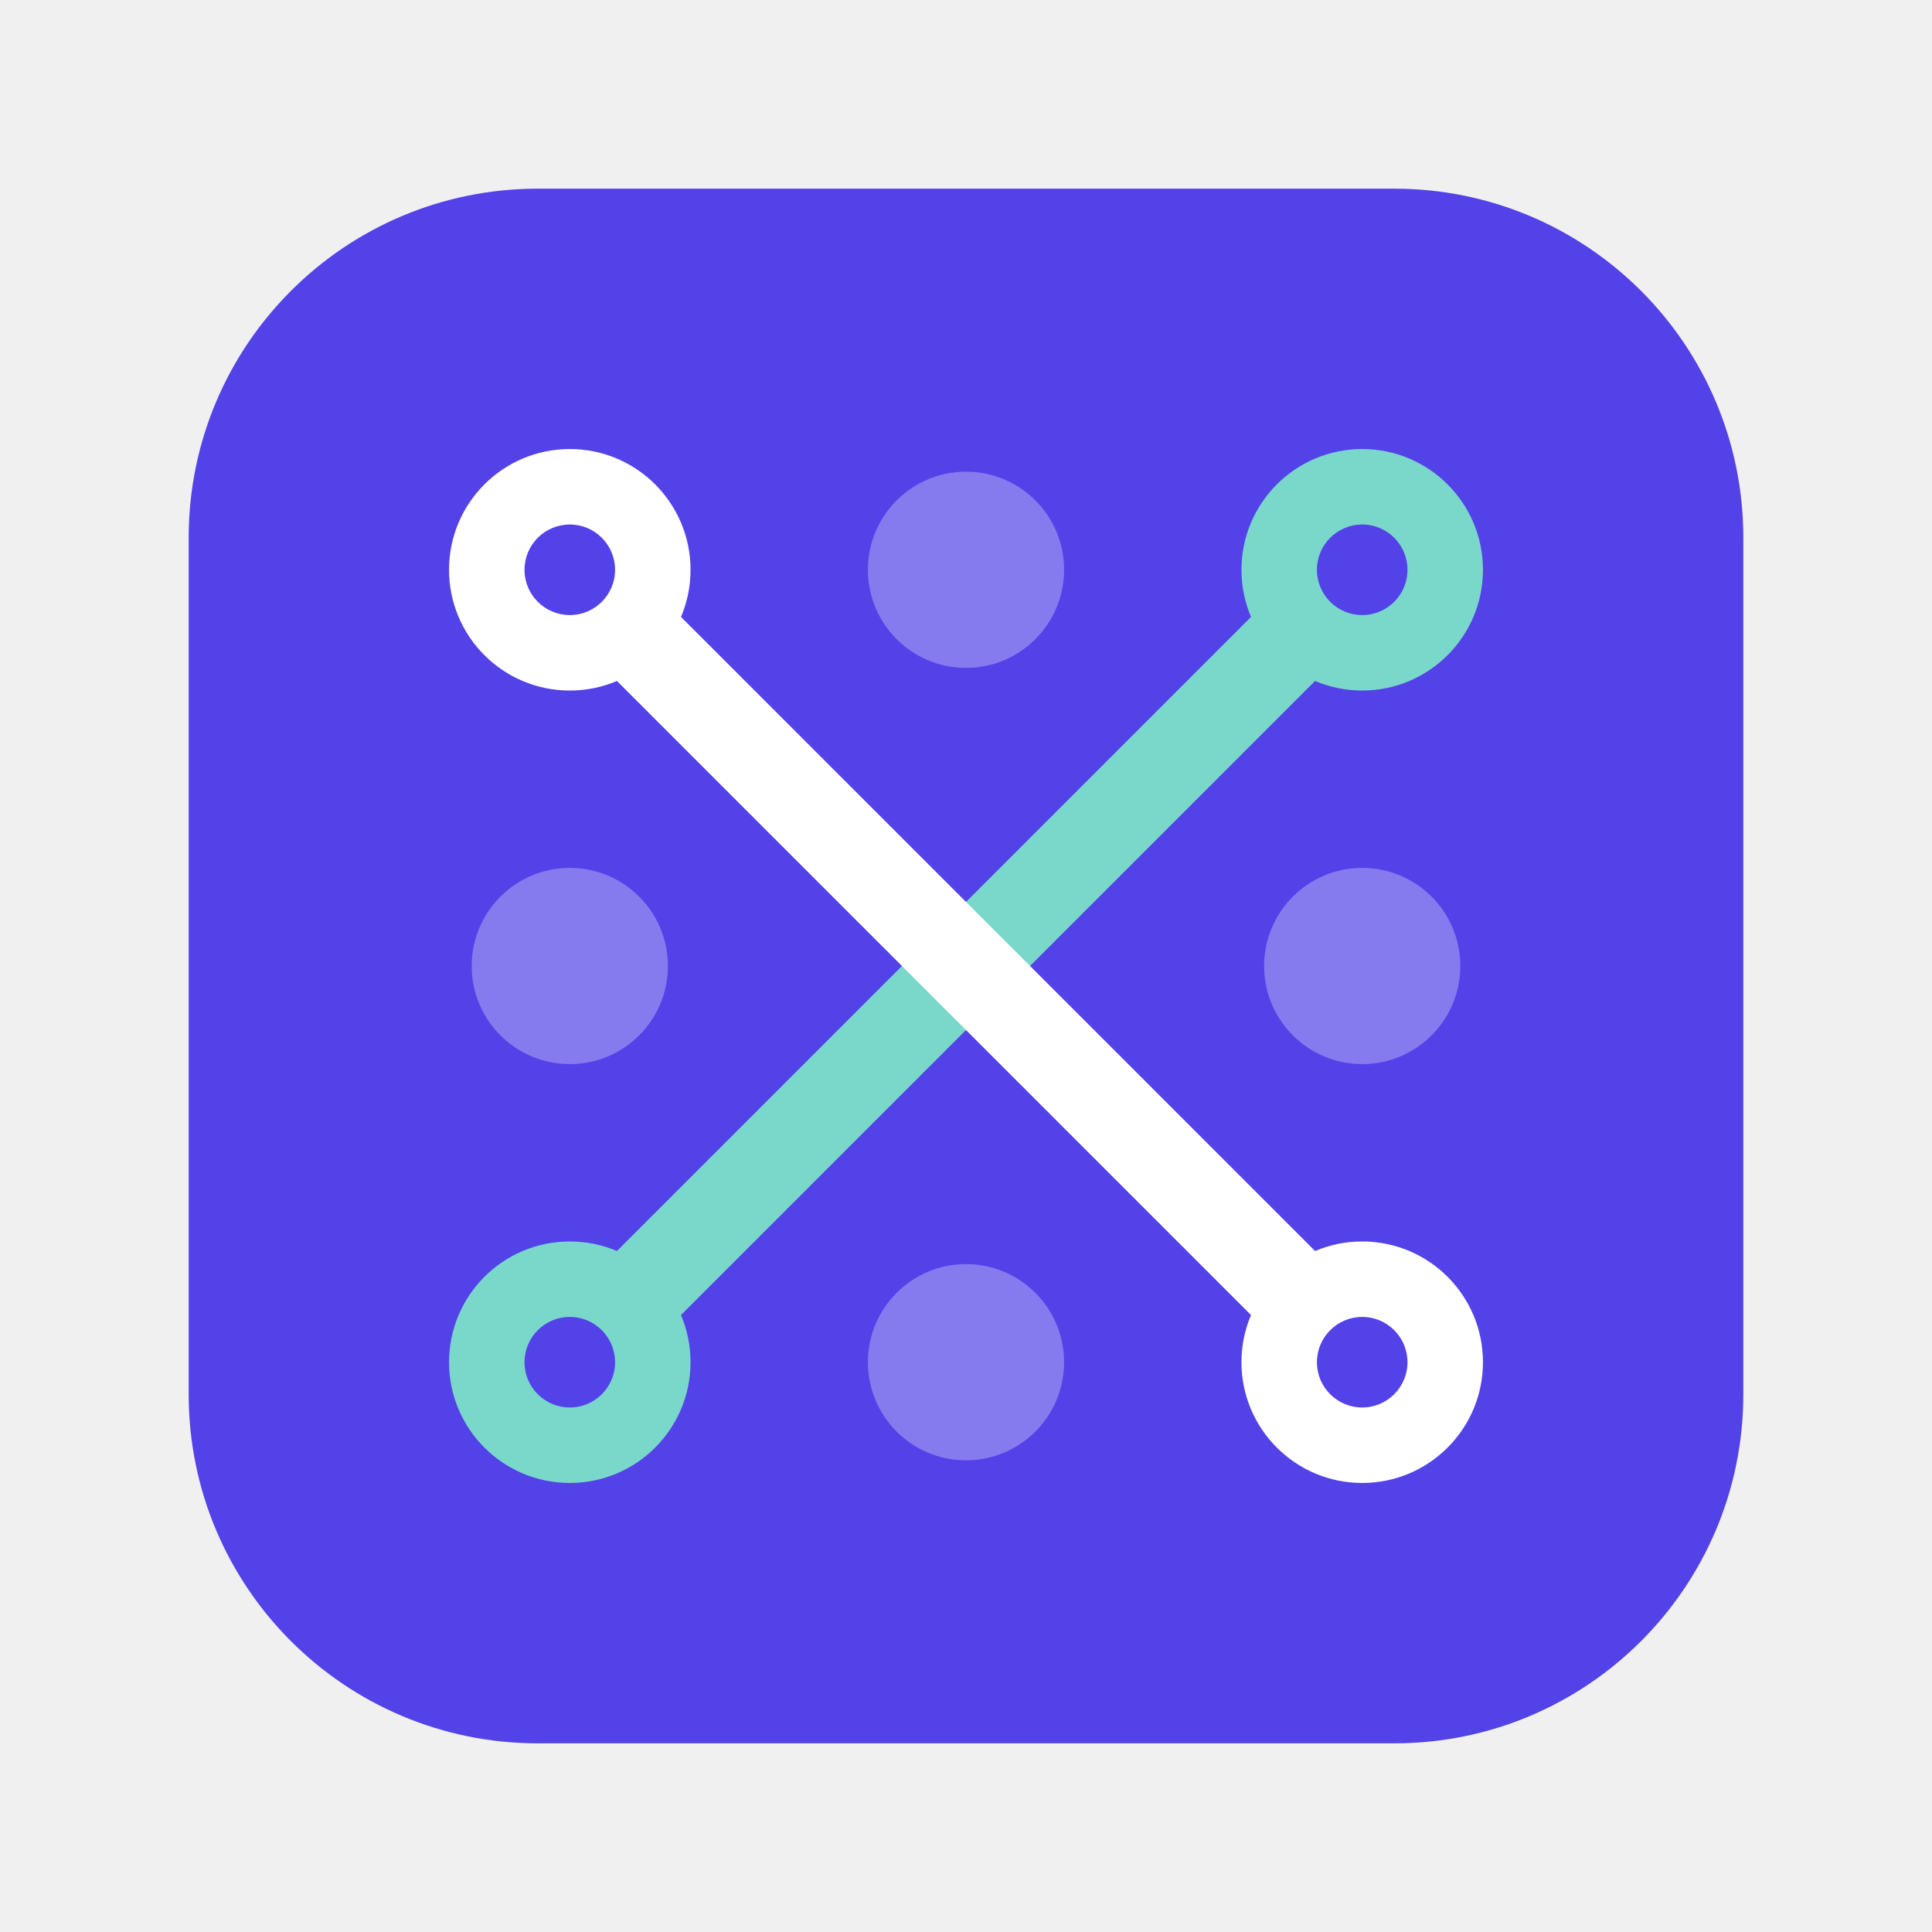
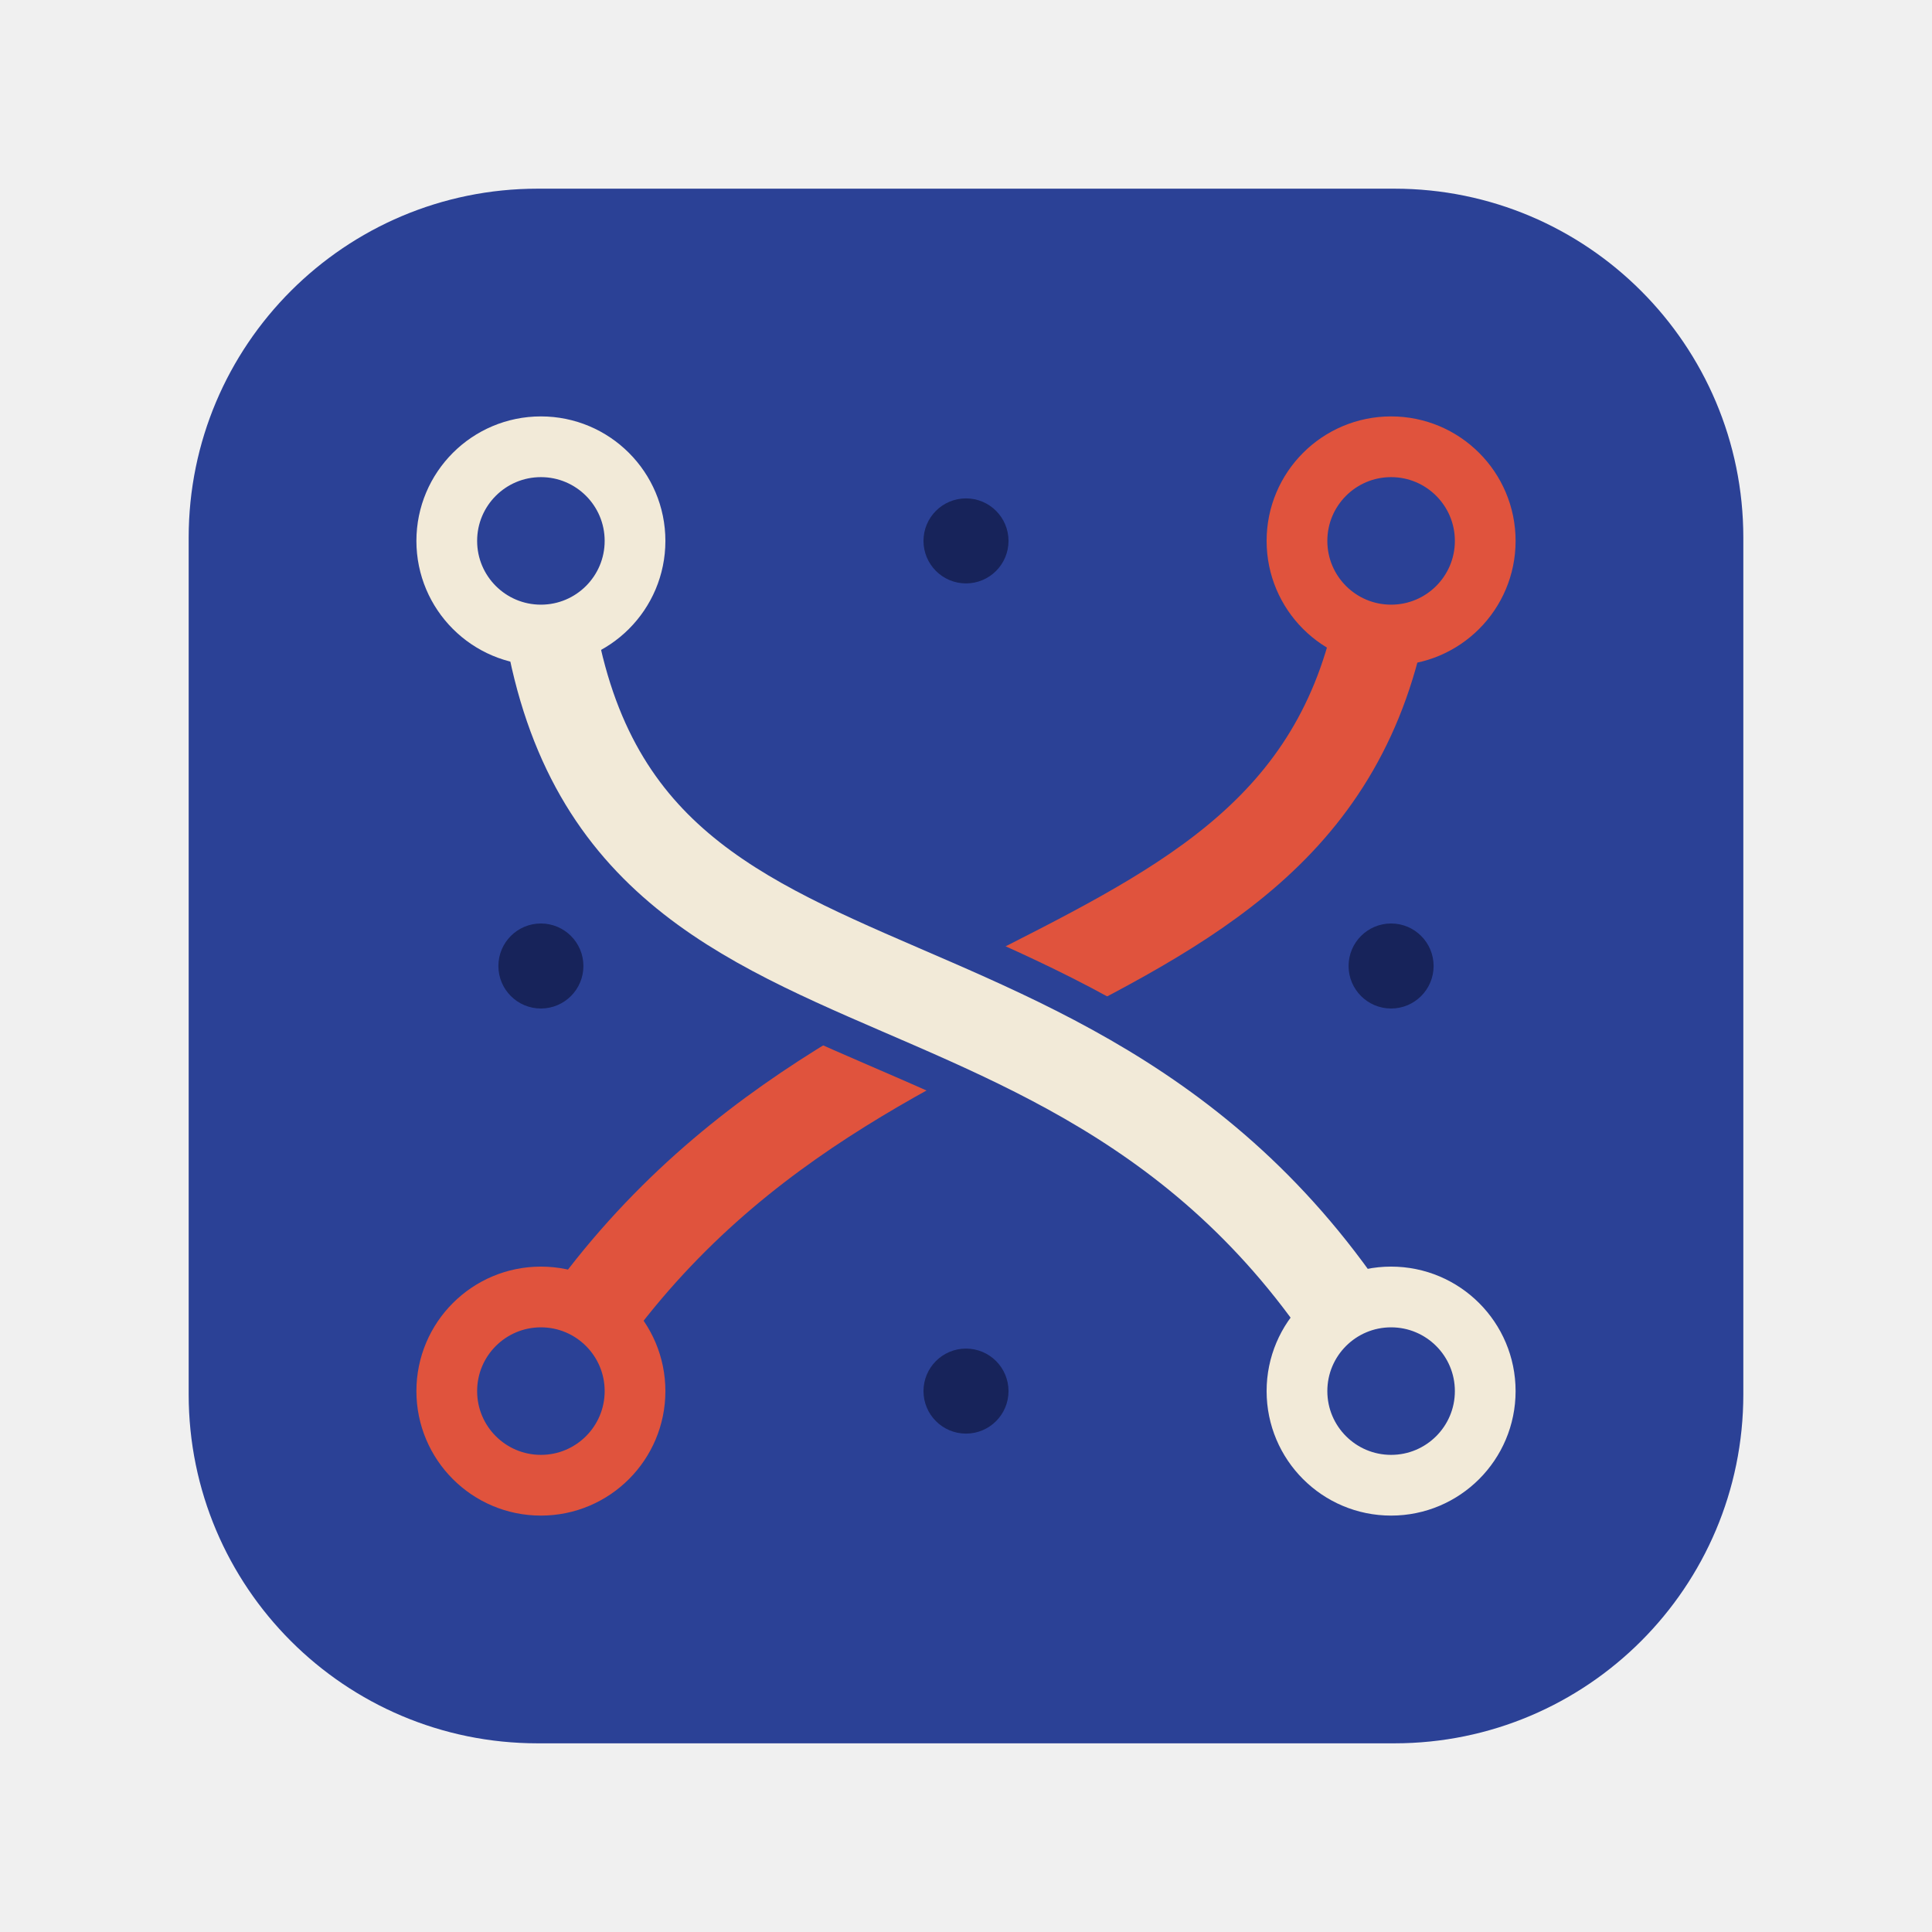
<svg xmlns="http://www.w3.org/2000/svg" viewBox="0 0 1024 1024">
-   <rect x="100" y="100" width="824" height="824" rx="185" fill="#5342e8" />
-   <g fill="#ffffff" opacity="0.3">
-     <circle cx="512" cy="302" r="52" />
-     <circle cx="302" cy="512" r="52" />
-     <circle cx="722" cy="512" r="52" />
-     <circle cx="512" cy="722" r="52" />
-   </g>
-   <g fill="none" stroke-width="48" stroke-linecap="round">
-     <path d="M302 722L722 302" stroke="#79d8ca" />
-     <path d="M302 302L722 722" stroke="#ffffff" />
-   </g>
-   <circle cx="302" cy="302" r="64" fill="#ffffff" />
-   <circle cx="722" cy="722" r="64" fill="#ffffff" />
-   <circle cx="302" cy="722" r="64" fill="#79d8ca" />
-   <circle cx="722" cy="302" r="64" fill="#79d8ca" />
-   <g fill="#5342e8">
-     <circle cx="302" cy="302" r="24" />
-     <circle cx="722" cy="722" r="24" />
-     <circle cx="302" cy="722" r="24" />
-     <circle cx="722" cy="302" r="24" />
+   <rect x="100" y="100" width="824" height="824" rx="185" fill="#2b4196" />
+   <g transform="translate(100 100) scale(0.8046875)">
+     <g fill="#17235a">
+       <circle cx="512" cy="232" r="28" />
+       <circle cx="232" cy="512" r="28" />
+       <circle cx="792" cy="512" r="28" />
+       <circle cx="512" cy="792" r="28" />
+     </g>
+     <g fill="none" stroke-linecap="round">
+       <path d="M792 232 C 770 560, 420 470, 232 792" stroke="#e0533d" stroke-width="60" />
+       <path d="M232 232 C 250 600, 600 440, 792 792" stroke="#2b4196" stroke-width="108" />
+       <path d="M232 232 C 250 600, 600 440, 792 792" stroke="#f2ead8" stroke-width="60" />
+     </g>
+     <g stroke-width="40" fill="#2b4196">
+       <circle cx="232" cy="232" r="62" stroke="#f2ead8" />
+       <circle cx="792" cy="792" r="62" stroke="#f2ead8" />
+       <circle cx="792" cy="232" r="62" stroke="#e0533d" />
+       <circle cx="232" cy="792" r="62" stroke="#e0533d" />
+     </g>
  </g>
</svg>
